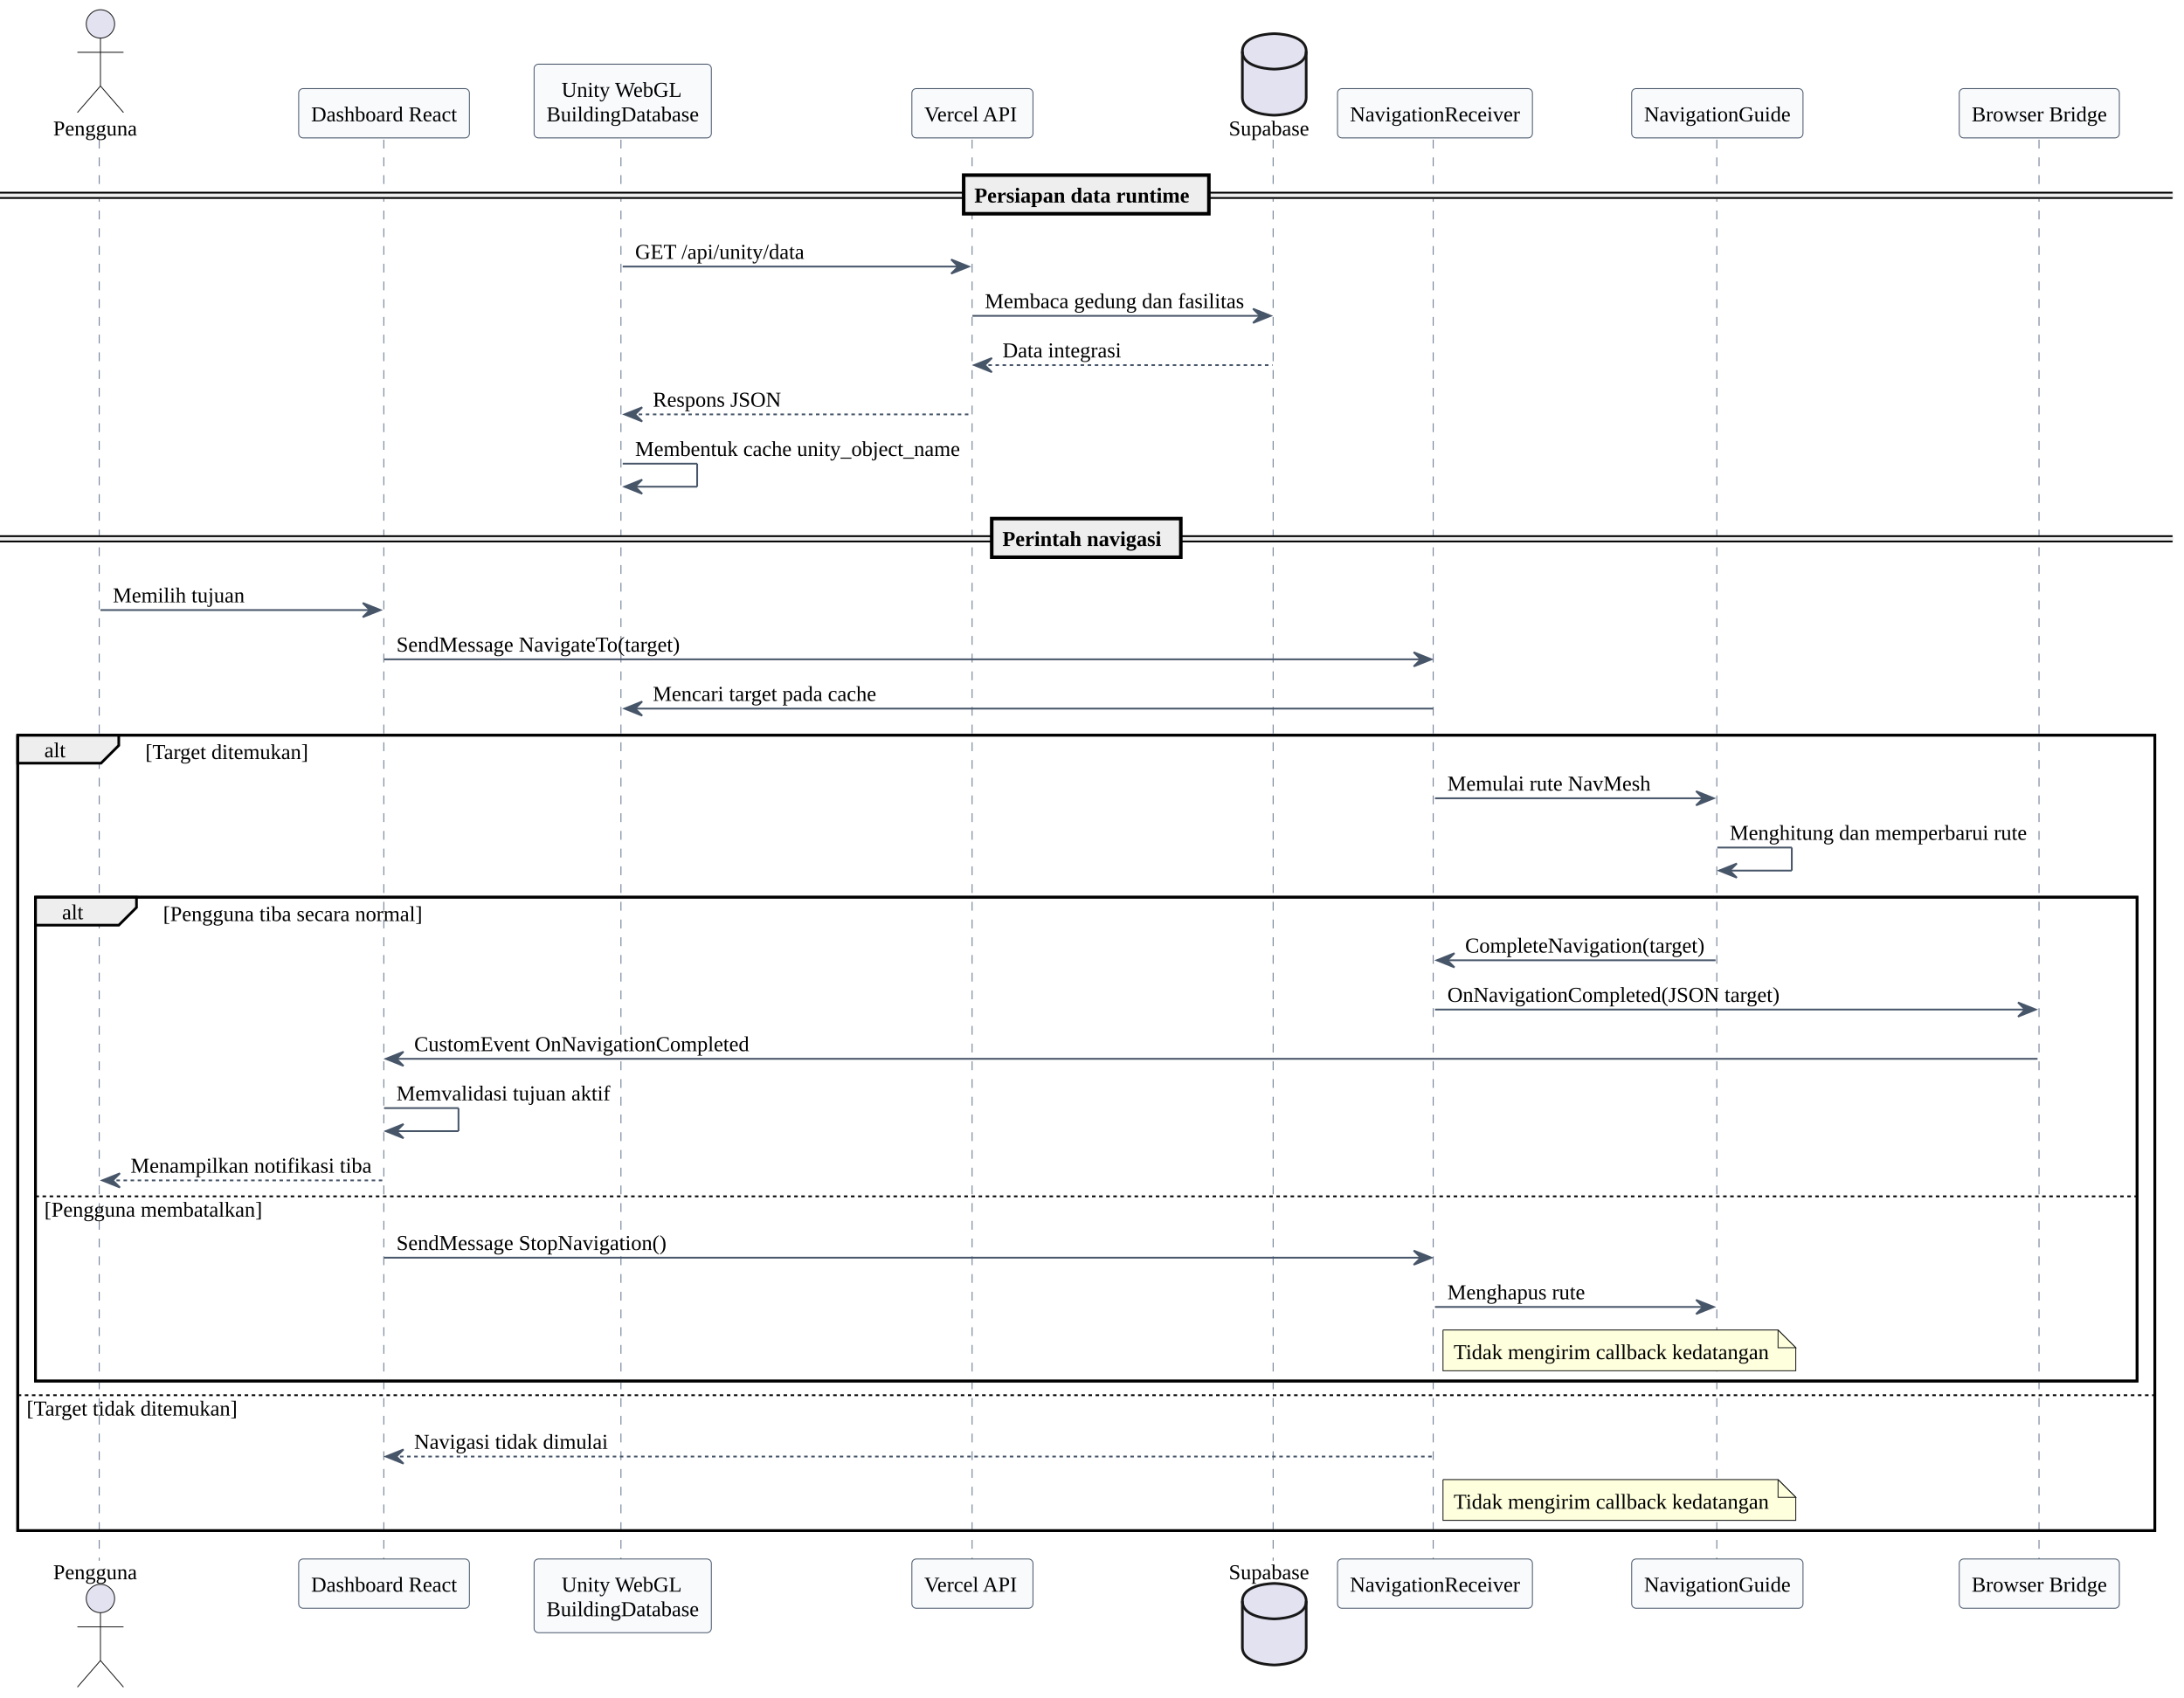
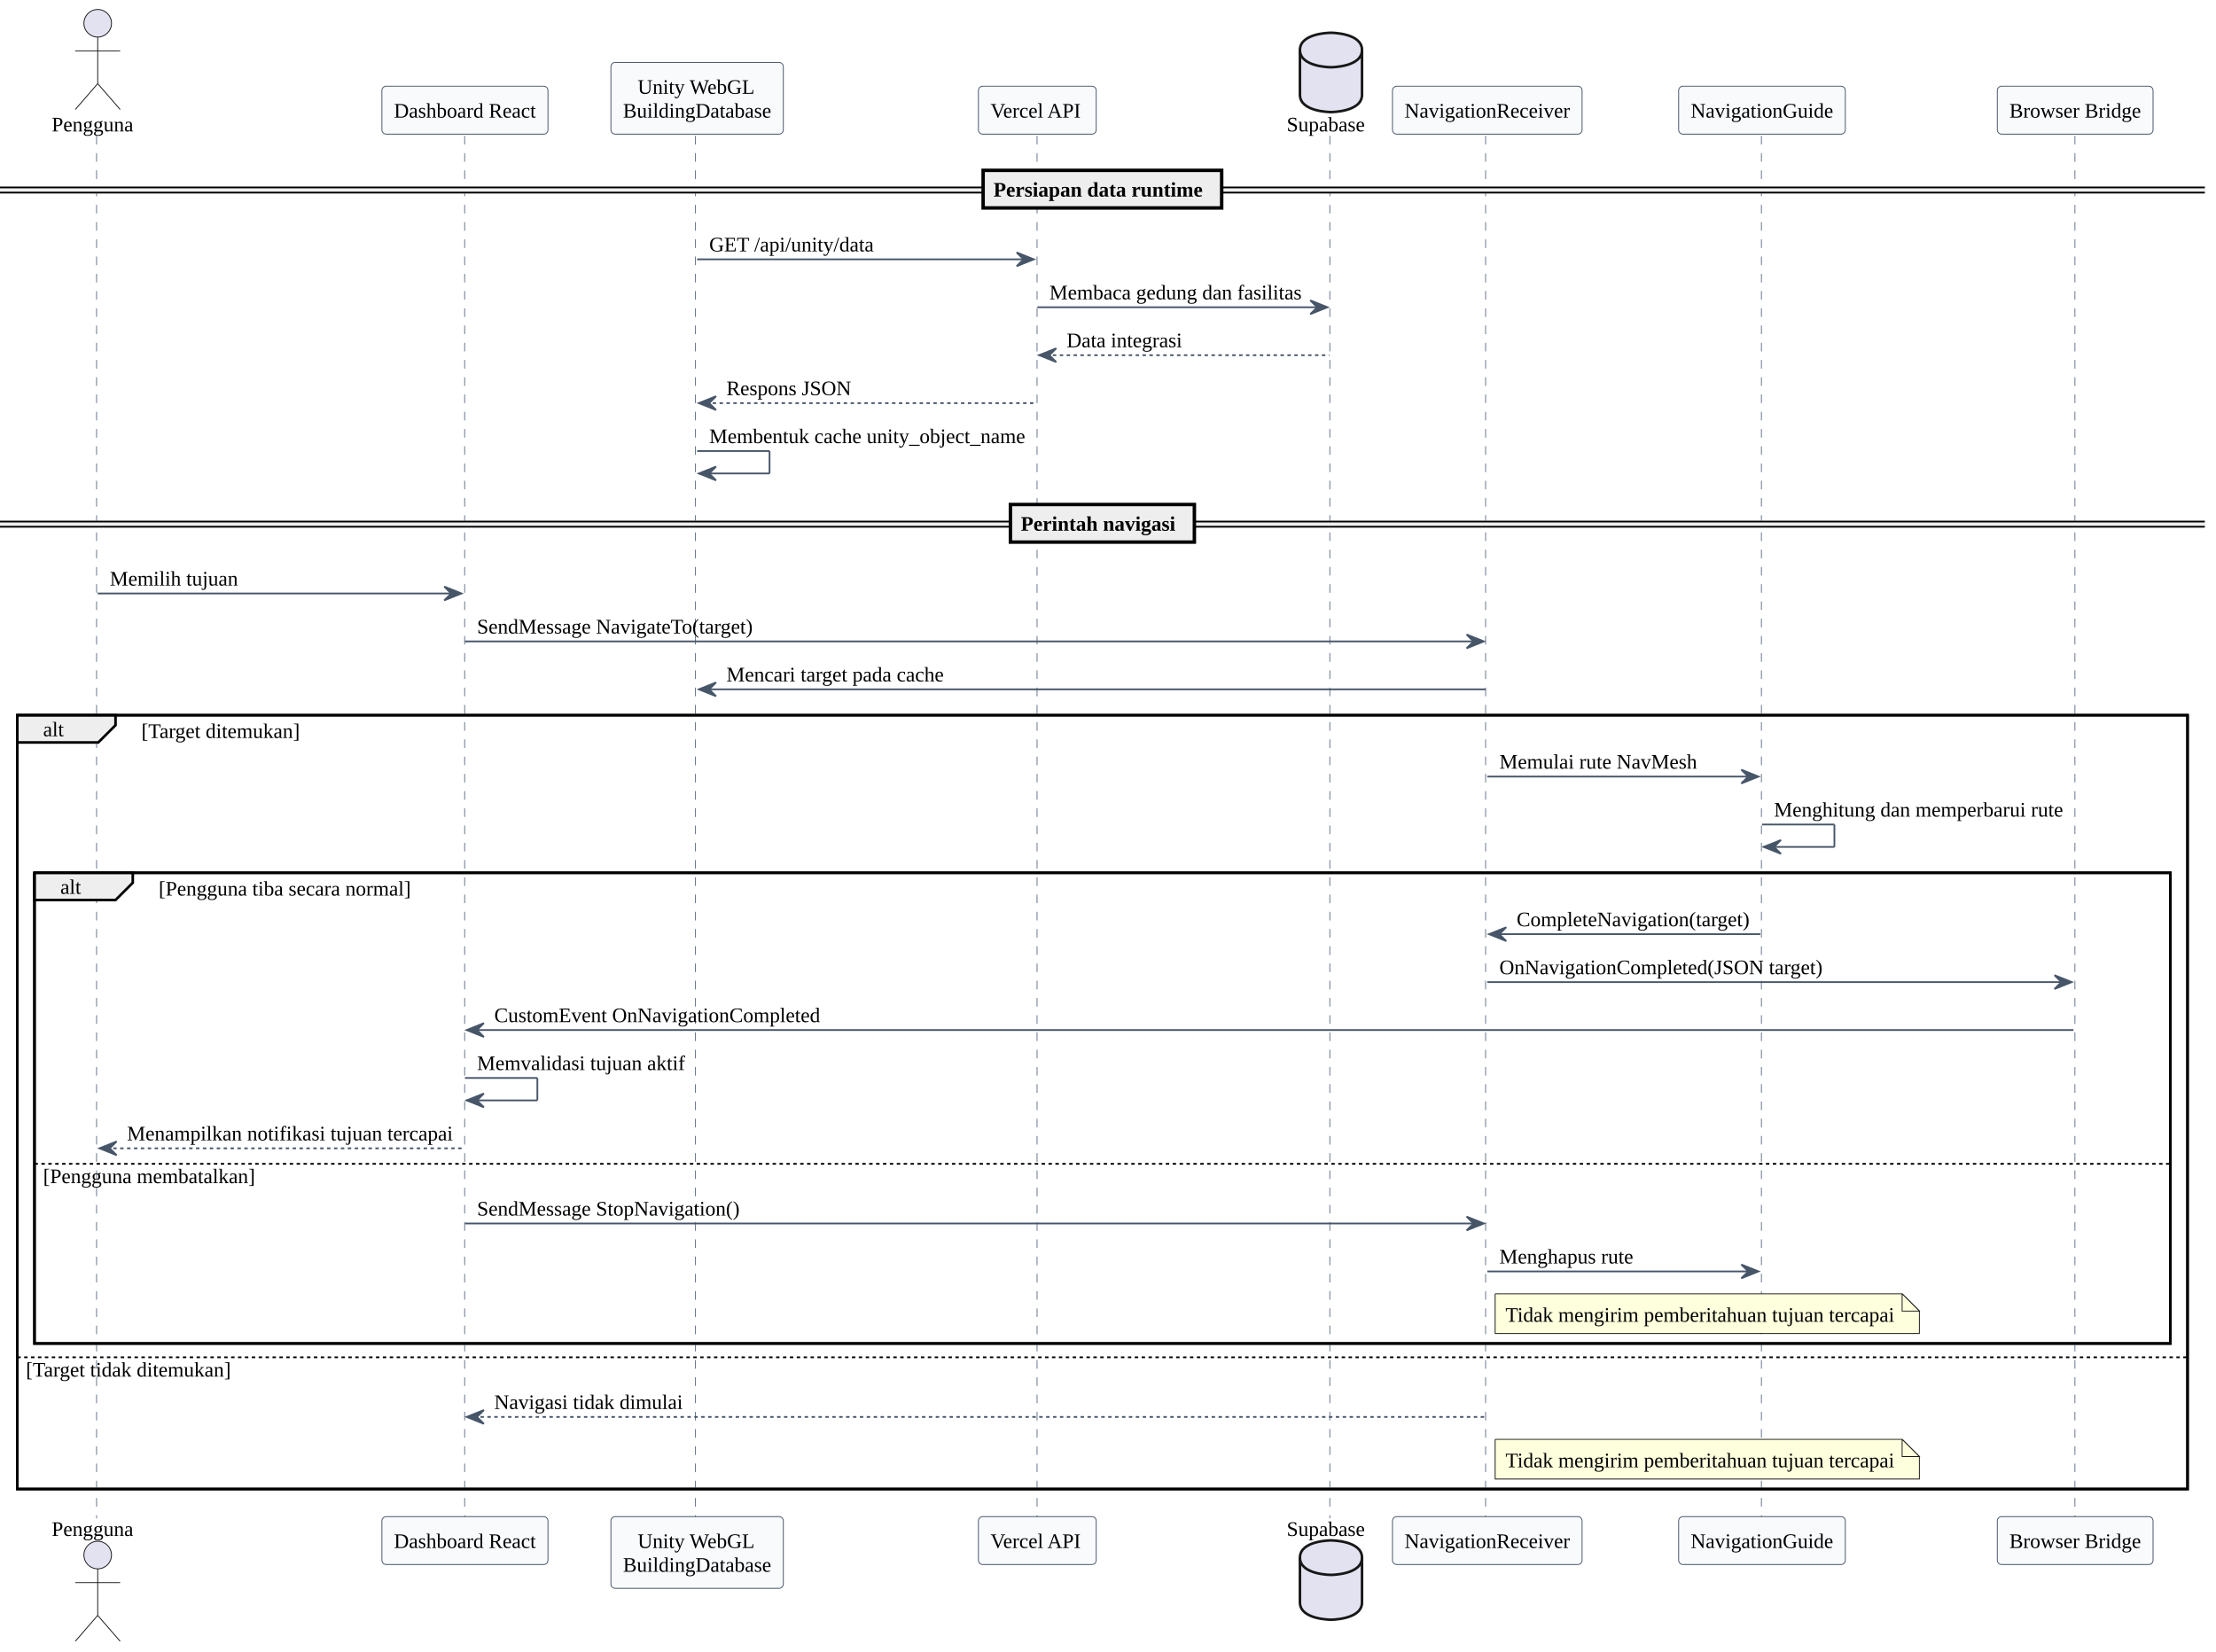
- <svg xmlns="http://www.w3.org/2000/svg" contentStyleType="text/css" height="958px" preserveAspectRatio="none" style="width:1232px;height:958px;background:#FFFFFF;" version="1.1" viewBox="0 0 1232 958" width="1232px" zoomAndPan="magnify">
+ <svg xmlns="http://www.w3.org/2000/svg" contentStyleType="text/css" height="958px" preserveAspectRatio="none" style="width:1285px;height:958px;background:#FFFFFF;" version="1.1" viewBox="0 0 1285 958" width="1285px" zoomAndPan="magnify">
  <defs />
  <g>
-     <rect fill="none" height="448.781" style="stroke:#000000;stroke-width:1.5;" width="1205.535" x="10" y="414.787" />
-     <rect fill="none" height="272.988" style="stroke:#000000;stroke-width:1.5;" width="1185.535" x="20" y="506.184" />
+     <rect fill="none" height="448.781" style="stroke:#000000;stroke-width:1.5;" width="1258.504" x="10" y="414.787" />
+     <rect fill="none" height="272.988" style="stroke:#000000;stroke-width:1.5;" width="1238.504" x="20" y="506.184" />
    <line style="stroke:#64748B;stroke-width:0.5;stroke-dasharray:5.0,5.0;" x1="56" x2="56" y1="78.799" y2="880.568" />
-     <line style="stroke:#64748B;stroke-width:0.5;stroke-dasharray:5.0,5.0;" x1="216.485" x2="216.485" y1="78.799" y2="880.568" />
-     <line style="stroke:#64748B;stroke-width:0.5;stroke-dasharray:5.0,5.0;" x1="350.284" x2="350.284" y1="78.799" y2="880.568" />
-     <line style="stroke:#64748B;stroke-width:0.5;stroke-dasharray:5.0,5.0;" x1="548.389" x2="548.389" y1="78.799" y2="880.568" />
-     <line style="stroke:#64748B;stroke-width:0.5;stroke-dasharray:5.0,5.0;" x1="718.168" x2="718.168" y1="78.799" y2="880.568" />
-     <line style="stroke:#64748B;stroke-width:0.5;stroke-dasharray:5.0,5.0;" x1="808.49" x2="808.49" y1="78.799" y2="880.568" />
-     <line style="stroke:#64748B;stroke-width:0.5;stroke-dasharray:5.0,5.0;" x1="968.434" x2="968.434" y1="78.799" y2="880.568" />
-     <line style="stroke:#64748B;stroke-width:0.5;stroke-dasharray:5.0,5.0;" x1="1150.217" x2="1150.217" y1="78.799" y2="880.568" />
-     <text fill="#000000" font-family="Times New Roman" font-size="12" lengthAdjust="spacing" textLength="47.326" x="30" y="76.458">Pengguna</text>
+     <line style="stroke:#64748B;stroke-width:0.5;stroke-dasharray:5.0,5.0;" x1="269.454" x2="269.454" y1="78.799" y2="880.568" />
+     <line style="stroke:#64748B;stroke-width:0.5;stroke-dasharray:5.0,5.0;" x1="403.253" x2="403.253" y1="78.799" y2="880.568" />
+     <line style="stroke:#64748B;stroke-width:0.5;stroke-dasharray:5.0,5.0;" x1="601.357" x2="601.357" y1="78.799" y2="880.568" />
+     <line style="stroke:#64748B;stroke-width:0.5;stroke-dasharray:5.0,5.0;" x1="771.137" x2="771.137" y1="78.799" y2="880.568" />
+     <line style="stroke:#64748B;stroke-width:0.5;stroke-dasharray:5.0,5.0;" x1="861.459" x2="861.459" y1="78.799" y2="880.568" />
+     <line style="stroke:#64748B;stroke-width:0.5;stroke-dasharray:5.0,5.0;" x1="1021.402" x2="1021.402" y1="78.799" y2="880.568" />
+     <line style="stroke:#64748B;stroke-width:0.5;stroke-dasharray:5.0,5.0;" x1="1203.186" x2="1203.186" y1="78.799" y2="880.568" />
+     <text fill="#000000" font-family="Times New Roman" font-size="12" lengthAdjust="spacing" textLength="47.326" x="30" y="76.203">Pengguna</text>
    <ellipse cx="56.663" cy="13.5" fill="#E2E2F0" rx="8" ry="8" style="stroke:#181818;stroke-width:0.5;" />
    <path d="M56.663,21.5 L56.663,48.5 M43.663,29.5 L69.663,29.5 M56.663,48.5 L43.663,63.5 M56.663,48.5 L69.663,63.5 " fill="none" style="stroke:#181818;stroke-width:0.5;" />
-     <text fill="#000000" font-family="Times New Roman" font-size="12" lengthAdjust="spacing" textLength="47.326" x="30" y="891.026">Pengguna</text>
+     <text fill="#000000" font-family="Times New Roman" font-size="12" lengthAdjust="spacing" textLength="47.326" x="30" y="890.771">Pengguna</text>
    <ellipse cx="56.663" cy="901.867" fill="#E2E2F0" rx="8" ry="8" style="stroke:#181818;stroke-width:0.5;" />
    <path d="M56.663,909.867 L56.663,936.867 M43.663,917.867 L69.663,917.867 M56.663,936.867 L43.663,951.867 M56.663,936.867 L69.663,951.867 " fill="none" style="stroke:#181818;stroke-width:0.5;" />
-     <rect fill="#F8FAFC" height="27.799" rx="2.5" ry="2.5" style="stroke:#475569;stroke-width:0.5;" width="96.301" x="168.485" y="50" />
-     <text fill="#000000" font-family="Times New Roman" font-size="12" lengthAdjust="spacing" textLength="82.301" x="175.485" y="68.458">Dashboard React</text>
-     <rect fill="#F8FAFC" height="27.799" rx="2.5" ry="2.5" style="stroke:#475569;stroke-width:0.5;" width="96.301" x="168.485" y="879.568" />
-     <text fill="#000000" font-family="Times New Roman" font-size="12" lengthAdjust="spacing" textLength="82.301" x="175.485" y="898.026">Dashboard React</text>
-     <rect fill="#F8FAFC" height="41.598" rx="2.5" ry="2.5" style="stroke:#475569;stroke-width:0.5;" width="99.981" x="301.284" y="36.201" />
-     <text fill="#000000" font-family="Times New Roman" font-size="12" lengthAdjust="spacing" textLength="68.982" x="316.783" y="54.659">Unity WebGL</text>
-     <text fill="#000000" font-family="Times New Roman" font-size="12" lengthAdjust="spacing" textLength="85.981" x="308.284" y="68.458">BuildingDatabase</text>
-     <rect fill="#F8FAFC" height="41.598" rx="2.5" ry="2.5" style="stroke:#475569;stroke-width:0.5;" width="99.981" x="301.284" y="879.568" />
-     <text fill="#000000" font-family="Times New Roman" font-size="12" lengthAdjust="spacing" textLength="68.982" x="316.783" y="898.026">Unity WebGL</text>
-     <text fill="#000000" font-family="Times New Roman" font-size="12" lengthAdjust="spacing" textLength="85.981" x="308.284" y="911.825">BuildingDatabase</text>
-     <rect fill="#F8FAFC" height="27.799" rx="2.5" ry="2.5" style="stroke:#475569;stroke-width:0.5;" width="68.311" x="514.389" y="50" />
-     <text fill="#000000" font-family="Times New Roman" font-size="12" lengthAdjust="spacing" textLength="54.31" x="521.389" y="68.458">Vercel API</text>
-     <rect fill="#F8FAFC" height="27.799" rx="2.5" ry="2.5" style="stroke:#475569;stroke-width:0.5;" width="68.311" x="514.389" y="879.568" />
-     <text fill="#000000" font-family="Times New Roman" font-size="12" lengthAdjust="spacing" textLength="54.31" x="521.389" y="898.026">Vercel API</text>
-     <text fill="#000000" font-family="Times New Roman" font-size="12" lengthAdjust="spacing" textLength="45.322" x="693.168" y="76.458">Supabase</text>
-     <path d="M700.829,29 C700.829,19 718.829,19 718.829,19 C718.829,19 736.829,19 736.829,29 L736.829,55 C736.829,65 718.829,65 718.829,65 C718.829,65 700.829,65 700.829,55 L700.829,29 " fill="#E2E2F0" style="stroke:#181818;stroke-width:1.5;" />
-     <path d="M700.829,29 C700.829,39 718.829,39 718.829,39 C718.829,39 736.829,39 736.829,29 " fill="none" style="stroke:#181818;stroke-width:1.5;" />
-     <text fill="#000000" font-family="Times New Roman" font-size="12" lengthAdjust="spacing" textLength="45.322" x="693.168" y="891.026">Supabase</text>
-     <path d="M700.829,903.367 C700.829,893.367 718.829,893.367 718.829,893.367 C718.829,893.367 736.829,893.367 736.829,903.367 L736.829,929.367 C736.829,939.367 718.829,939.367 718.829,939.367 C718.829,939.367 700.829,939.367 700.829,929.367 L700.829,903.367 " fill="#E2E2F0" style="stroke:#181818;stroke-width:1.5;" />
-     <path d="M700.829,903.367 C700.829,913.367 718.829,913.367 718.829,913.367 C718.829,913.367 736.829,913.367 736.829,903.367 " fill="none" style="stroke:#181818;stroke-width:1.5;" />
-     <rect fill="#F8FAFC" height="27.799" rx="2.5" ry="2.5" style="stroke:#475569;stroke-width:0.5;" width="109.959" x="754.49" y="50" />
-     <text fill="#000000" font-family="Times New Roman" font-size="12" lengthAdjust="spacing" textLength="95.959" x="761.49" y="68.458">NavigationReceiver</text>
-     <rect fill="#F8FAFC" height="27.799" rx="2.5" ry="2.5" style="stroke:#475569;stroke-width:0.5;" width="109.959" x="754.49" y="879.568" />
-     <text fill="#000000" font-family="Times New Roman" font-size="12" lengthAdjust="spacing" textLength="95.959" x="761.49" y="898.026">NavigationReceiver</text>
-     <rect fill="#F8FAFC" height="27.799" rx="2.5" ry="2.5" style="stroke:#475569;stroke-width:0.5;" width="96.647" x="920.434" y="50" />
-     <text fill="#000000" font-family="Times New Roman" font-size="12" lengthAdjust="spacing" textLength="82.647" x="927.434" y="68.458">NavigationGuide</text>
-     <rect fill="#F8FAFC" height="27.799" rx="2.5" ry="2.5" style="stroke:#475569;stroke-width:0.5;" width="96.647" x="920.434" y="879.568" />
-     <text fill="#000000" font-family="Times New Roman" font-size="12" lengthAdjust="spacing" textLength="82.647" x="927.434" y="898.026">NavigationGuide</text>
-     <rect fill="#F8FAFC" height="27.799" rx="2.5" ry="2.5" style="stroke:#475569;stroke-width:0.5;" width="90.318" x="1105.217" y="50" />
-     <text fill="#000000" font-family="Times New Roman" font-size="12" lengthAdjust="spacing" textLength="76.318" x="1112.217" y="68.458">Browser Bridge</text>
-     <rect fill="#F8FAFC" height="27.799" rx="2.5" ry="2.5" style="stroke:#475569;stroke-width:0.5;" width="90.318" x="1105.217" y="879.568" />
-     <text fill="#000000" font-family="Times New Roman" font-size="12" lengthAdjust="spacing" textLength="76.318" x="1112.217" y="898.026">Browser Bridge</text>
-     <rect fill="#EEEEEE" height="3" style="stroke:#EEEEEE;stroke-width:1.0;" width="1225.535" x="0" y="108.698" />
-     <line style="stroke:#000000;stroke-width:1.0;" x1="0" x2="1225.535" y1="108.698" y2="108.698" />
-     <line style="stroke:#000000;stroke-width:1.0;" x1="0" x2="1225.535" y1="111.698" y2="111.698" />
-     <rect fill="#EEEEEE" height="21.799" style="stroke:#000000;stroke-width:2.0;" width="138.33" x="543.602" y="98.799" />
-     <text fill="#000000" font-family="Times New Roman" font-size="12" font-weight="bold" lengthAdjust="spacing" textLength="121.33" x="549.602" y="114.257">Persiapan data runtime</text>
-     <polygon fill="#475569" points="536.544,146.397,546.544,150.397,536.544,154.397,540.544,150.397" style="stroke:#475569;stroke-width:1.0;" />
-     <line style="stroke:#475569;stroke-width:1.0;" x1="351.274" x2="542.544" y1="150.397" y2="150.397" />
-     <text fill="#000000" font-family="Times New Roman" font-size="12" lengthAdjust="spacing" textLength="95.643" x="358.274" y="146.056">GET /api/unity/data</text>
-     <polygon fill="#475569" points="706.829,174.195,716.829,178.195,706.829,182.195,710.829,178.195" style="stroke:#475569;stroke-width:1.0;" />
-     <line style="stroke:#475569;stroke-width:1.0;" x1="548.544" x2="712.829" y1="178.195" y2="178.195" />
-     <text fill="#000000" font-family="Times New Roman" font-size="12" lengthAdjust="spacing" textLength="146.285" x="555.544" y="173.855">Membaca gedung dan fasilitas</text>
-     <polygon fill="#475569" points="559.544,201.994,549.544,205.994,559.544,209.994,555.544,205.994" style="stroke:#475569;stroke-width:1.0;" />
-     <line style="stroke:#475569;stroke-width:1.0;stroke-dasharray:2.0,2.0;" x1="553.544" x2="717.829" y1="205.994" y2="205.994" />
-     <text fill="#000000" font-family="Times New Roman" font-size="12" lengthAdjust="spacing" textLength="66.973" x="565.544" y="201.653">Data integrasi</text>
-     <polygon fill="#475569" points="362.274,229.793,352.274,233.793,362.274,237.793,358.274,233.793" style="stroke:#475569;stroke-width:1.0;" />
-     <line style="stroke:#475569;stroke-width:1.0;stroke-dasharray:2.0,2.0;" x1="356.274" x2="547.544" y1="233.793" y2="233.793" />
-     <text fill="#000000" font-family="Times New Roman" font-size="12" lengthAdjust="spacing" textLength="72.346" x="368.274" y="229.452">Respons JSON</text>
-     <line style="stroke:#475569;stroke-width:1.0;" x1="351.274" x2="393.274" y1="261.592" y2="261.592" />
-     <line style="stroke:#475569;stroke-width:1.0;" x1="393.274" x2="393.274" y1="261.592" y2="274.592" />
-     <line style="stroke:#475569;stroke-width:1.0;" x1="352.274" x2="393.274" y1="274.592" y2="274.592" />
-     <polygon fill="#475569" points="362.274,270.592,352.274,274.592,362.274,278.592,358.274,274.592" style="stroke:#475569;stroke-width:1.0;" />
-     <text fill="#000000" font-family="Times New Roman" font-size="12" lengthAdjust="spacing" textLength="183.269" x="358.274" y="257.251">Membentuk cache unity_object_name</text>
-     <rect fill="#EEEEEE" height="3" style="stroke:#EEEEEE;stroke-width:1.0;" width="1225.535" x="0" y="302.491" />
-     <line style="stroke:#000000;stroke-width:1.0;" x1="0" x2="1225.535" y1="302.491" y2="302.491" />
-     <line style="stroke:#000000;stroke-width:1.0;" x1="0" x2="1225.535" y1="305.491" y2="305.491" />
-     <rect fill="#EEEEEE" height="21.799" style="stroke:#000000;stroke-width:2.0;" width="106.672" x="559.432" y="292.592" />
-     <text fill="#000000" font-family="Times New Roman" font-size="12" font-weight="bold" lengthAdjust="spacing" textLength="89.672" x="565.432" y="308.05">Perintah navigasi</text>
-     <polygon fill="#475569" points="204.636,340.19,214.636,344.19,204.636,348.19,208.636,344.19" style="stroke:#475569;stroke-width:1.0;" />
-     <line style="stroke:#475569;stroke-width:1.0;" x1="56.663" x2="210.636" y1="344.19" y2="344.19" />
-     <text fill="#000000" font-family="Times New Roman" font-size="12" lengthAdjust="spacing" textLength="74.326" x="63.663" y="339.849">Memilih tujuan</text>
-     <polygon fill="#475569" points="797.47,367.988,807.47,371.988,797.47,375.988,801.47,371.988" style="stroke:#475569;stroke-width:1.0;" />
-     <line style="stroke:#475569;stroke-width:1.0;" x1="216.636" x2="803.47" y1="371.988" y2="371.988" />
-     <text fill="#000000" font-family="Times New Roman" font-size="12" lengthAdjust="spacing" textLength="160.94" x="223.636" y="367.647">SendMessage NavigateTo(target)</text>
-     <polygon fill="#475569" points="362.274,395.787,352.274,399.787,362.274,403.787,358.274,399.787" style="stroke:#475569;stroke-width:1.0;" />
-     <line style="stroke:#475569;stroke-width:1.0;" x1="356.274" x2="808.47" y1="399.787" y2="399.787" />
-     <text fill="#000000" font-family="Times New Roman" font-size="12" lengthAdjust="spacing" textLength="126.252" x="368.274" y="395.446">Mencari target pada cache</text>
+     <rect fill="#F8FAFC" height="27.799" rx="2.5" ry="2.5" style="stroke:#475569;stroke-width:0.5;" width="96.301" x="221.454" y="50" />
+     <text fill="#000000" font-family="Times New Roman" font-size="12" lengthAdjust="spacing" textLength="82.301" x="228.454" y="68.203">Dashboard React</text>
+     <rect fill="#F8FAFC" height="27.799" rx="2.5" ry="2.5" style="stroke:#475569;stroke-width:0.5;" width="96.301" x="221.454" y="879.568" />
+     <text fill="#000000" font-family="Times New Roman" font-size="12" lengthAdjust="spacing" textLength="82.301" x="228.454" y="897.771">Dashboard React</text>
+     <rect fill="#F8FAFC" height="41.598" rx="2.5" ry="2.5" style="stroke:#475569;stroke-width:0.5;" width="99.981" x="354.253" y="36.201" />
+     <text fill="#000000" font-family="Times New Roman" font-size="12" lengthAdjust="spacing" textLength="68.982" x="369.752" y="54.404">Unity WebGL</text>
+     <text fill="#000000" font-family="Times New Roman" font-size="12" lengthAdjust="spacing" textLength="85.981" x="361.253" y="68.203">BuildingDatabase</text>
+     <rect fill="#F8FAFC" height="41.598" rx="2.5" ry="2.5" style="stroke:#475569;stroke-width:0.5;" width="99.981" x="354.253" y="879.568" />
+     <text fill="#000000" font-family="Times New Roman" font-size="12" lengthAdjust="spacing" textLength="68.982" x="369.752" y="897.771">Unity WebGL</text>
+     <text fill="#000000" font-family="Times New Roman" font-size="12" lengthAdjust="spacing" textLength="85.981" x="361.253" y="911.57">BuildingDatabase</text>
+     <rect fill="#F8FAFC" height="27.799" rx="2.5" ry="2.5" style="stroke:#475569;stroke-width:0.5;" width="68.311" x="567.357" y="50" />
+     <text fill="#000000" font-family="Times New Roman" font-size="12" lengthAdjust="spacing" textLength="54.31" x="574.357" y="68.203">Vercel API</text>
+     <rect fill="#F8FAFC" height="27.799" rx="2.5" ry="2.5" style="stroke:#475569;stroke-width:0.5;" width="68.311" x="567.357" y="879.568" />
+     <text fill="#000000" font-family="Times New Roman" font-size="12" lengthAdjust="spacing" textLength="54.31" x="574.357" y="897.771">Vercel API</text>
+     <text fill="#000000" font-family="Times New Roman" font-size="12" lengthAdjust="spacing" textLength="45.322" x="746.137" y="76.203">Supabase</text>
+     <path d="M753.798,29 C753.798,19 771.798,19 771.798,19 C771.798,19 789.798,19 789.798,29 L789.798,55 C789.798,65 771.798,65 771.798,65 C771.798,65 753.798,65 753.798,55 L753.798,29 " fill="#E2E2F0" style="stroke:#181818;stroke-width:1.5;" />
+     <path d="M753.798,29 C753.798,39 771.798,39 771.798,39 C771.798,39 789.798,39 789.798,29 " fill="none" style="stroke:#181818;stroke-width:1.5;" />
+     <text fill="#000000" font-family="Times New Roman" font-size="12" lengthAdjust="spacing" textLength="45.322" x="746.137" y="890.771">Supabase</text>
+     <path d="M753.798,903.367 C753.798,893.367 771.798,893.367 771.798,893.367 C771.798,893.367 789.798,893.367 789.798,903.367 L789.798,929.367 C789.798,939.367 771.798,939.367 771.798,939.367 C771.798,939.367 753.798,939.367 753.798,929.367 L753.798,903.367 " fill="#E2E2F0" style="stroke:#181818;stroke-width:1.5;" />
+     <path d="M753.798,903.367 C753.798,913.367 771.798,913.367 771.798,913.367 C771.798,913.367 789.798,913.367 789.798,903.367 " fill="none" style="stroke:#181818;stroke-width:1.5;" />
+     <rect fill="#F8FAFC" height="27.799" rx="2.5" ry="2.5" style="stroke:#475569;stroke-width:0.5;" width="109.959" x="807.459" y="50" />
+     <text fill="#000000" font-family="Times New Roman" font-size="12" lengthAdjust="spacing" textLength="95.959" x="814.459" y="68.203">NavigationReceiver</text>
+     <rect fill="#F8FAFC" height="27.799" rx="2.5" ry="2.5" style="stroke:#475569;stroke-width:0.5;" width="109.959" x="807.459" y="879.568" />
+     <text fill="#000000" font-family="Times New Roman" font-size="12" lengthAdjust="spacing" textLength="95.959" x="814.459" y="897.771">NavigationReceiver</text>
+     <rect fill="#F8FAFC" height="27.799" rx="2.5" ry="2.5" style="stroke:#475569;stroke-width:0.5;" width="96.647" x="973.402" y="50" />
+     <text fill="#000000" font-family="Times New Roman" font-size="12" lengthAdjust="spacing" textLength="82.647" x="980.402" y="68.203">NavigationGuide</text>
+     <rect fill="#F8FAFC" height="27.799" rx="2.5" ry="2.5" style="stroke:#475569;stroke-width:0.5;" width="96.647" x="973.402" y="879.568" />
+     <text fill="#000000" font-family="Times New Roman" font-size="12" lengthAdjust="spacing" textLength="82.647" x="980.402" y="897.771">NavigationGuide</text>
+     <rect fill="#F8FAFC" height="27.799" rx="2.5" ry="2.5" style="stroke:#475569;stroke-width:0.5;" width="90.318" x="1158.186" y="50" />
+     <text fill="#000000" font-family="Times New Roman" font-size="12" lengthAdjust="spacing" textLength="76.318" x="1165.186" y="68.203">Browser Bridge</text>
+     <rect fill="#F8FAFC" height="27.799" rx="2.5" ry="2.5" style="stroke:#475569;stroke-width:0.5;" width="90.318" x="1158.186" y="879.568" />
+     <text fill="#000000" font-family="Times New Roman" font-size="12" lengthAdjust="spacing" textLength="76.318" x="1165.186" y="897.771">Browser Bridge</text>
+     <rect fill="#EEEEEE" height="3" style="stroke:#EEEEEE;stroke-width:1.0;" width="1278.504" x="0" y="108.698" />
+     <line style="stroke:#000000;stroke-width:1.0;" x1="0" x2="1278.504" y1="108.698" y2="108.698" />
+     <line style="stroke:#000000;stroke-width:1.0;" x1="0" x2="1278.504" y1="111.698" y2="111.698" />
+     <rect fill="#EEEEEE" height="21.799" style="stroke:#000000;stroke-width:2.0;" width="138.33" x="570.087" y="98.799" />
+     <text fill="#000000" font-family="Times New Roman" font-size="12" font-weight="bold" lengthAdjust="spacing" textLength="121.33" x="576.087" y="114.002">Persiapan data runtime</text>
+     <polygon fill="#475569" points="589.513,146.397,599.513,150.397,589.513,154.397,593.513,150.397" style="stroke:#475569;stroke-width:1.0;" />
+     <line style="stroke:#475569;stroke-width:1.0;" x1="404.243" x2="595.513" y1="150.397" y2="150.397" />
+     <text fill="#000000" font-family="Times New Roman" font-size="12" lengthAdjust="spacing" textLength="95.643" x="411.243" y="145.801">GET /api/unity/data</text>
+     <polygon fill="#475569" points="759.798,174.195,769.798,178.195,759.798,182.195,763.798,178.195" style="stroke:#475569;stroke-width:1.0;" />
+     <line style="stroke:#475569;stroke-width:1.0;" x1="601.513" x2="765.798" y1="178.195" y2="178.195" />
+     <text fill="#000000" font-family="Times New Roman" font-size="12" lengthAdjust="spacing" textLength="146.285" x="608.513" y="173.6">Membaca gedung dan fasilitas</text>
+     <polygon fill="#475569" points="612.513,201.994,602.513,205.994,612.513,209.994,608.513,205.994" style="stroke:#475569;stroke-width:1.0;" />
+     <line style="stroke:#475569;stroke-width:1.0;stroke-dasharray:2.0,2.0;" x1="606.513" x2="770.798" y1="205.994" y2="205.994" />
+     <text fill="#000000" font-family="Times New Roman" font-size="12" lengthAdjust="spacing" textLength="66.973" x="618.513" y="201.398">Data integrasi</text>
+     <polygon fill="#475569" points="415.243,229.793,405.243,233.793,415.243,237.793,411.243,233.793" style="stroke:#475569;stroke-width:1.0;" />
+     <line style="stroke:#475569;stroke-width:1.0;stroke-dasharray:2.0,2.0;" x1="409.243" x2="600.513" y1="233.793" y2="233.793" />
+     <text fill="#000000" font-family="Times New Roman" font-size="12" lengthAdjust="spacing" textLength="72.346" x="421.243" y="229.197">Respons JSON</text>
+     <line style="stroke:#475569;stroke-width:1.0;" x1="404.243" x2="446.243" y1="261.592" y2="261.592" />
+     <line style="stroke:#475569;stroke-width:1.0;" x1="446.243" x2="446.243" y1="261.592" y2="274.592" />
+     <line style="stroke:#475569;stroke-width:1.0;" x1="405.243" x2="446.243" y1="274.592" y2="274.592" />
+     <polygon fill="#475569" points="415.243,270.592,405.243,274.592,415.243,278.592,411.243,274.592" style="stroke:#475569;stroke-width:1.0;" />
+     <text fill="#000000" font-family="Times New Roman" font-size="12" lengthAdjust="spacing" textLength="183.269" x="411.243" y="256.996">Membentuk cache unity_object_name</text>
+     <rect fill="#EEEEEE" height="3" style="stroke:#EEEEEE;stroke-width:1.0;" width="1278.504" x="0" y="302.491" />
+     <line style="stroke:#000000;stroke-width:1.0;" x1="0" x2="1278.504" y1="302.491" y2="302.491" />
+     <line style="stroke:#000000;stroke-width:1.0;" x1="0" x2="1278.504" y1="305.491" y2="305.491" />
+     <rect fill="#EEEEEE" height="21.799" style="stroke:#000000;stroke-width:2.0;" width="106.672" x="585.916" y="292.592" />
+     <text fill="#000000" font-family="Times New Roman" font-size="12" font-weight="bold" lengthAdjust="spacing" textLength="89.672" x="591.916" y="307.795">Perintah navigasi</text>
+     <polygon fill="#475569" points="257.604,340.19,267.604,344.19,257.604,348.19,261.604,344.19" style="stroke:#475569;stroke-width:1.0;" />
+     <line style="stroke:#475569;stroke-width:1.0;" x1="56.663" x2="263.604" y1="344.19" y2="344.19" />
+     <text fill="#000000" font-family="Times New Roman" font-size="12" lengthAdjust="spacing" textLength="74.326" x="63.663" y="339.594">Memilih tujuan</text>
+     <polygon fill="#475569" points="850.438,367.988,860.438,371.988,850.438,375.988,854.438,371.988" style="stroke:#475569;stroke-width:1.0;" />
+     <line style="stroke:#475569;stroke-width:1.0;" x1="269.604" x2="856.438" y1="371.988" y2="371.988" />
+     <text fill="#000000" font-family="Times New Roman" font-size="12" lengthAdjust="spacing" textLength="160.94" x="276.604" y="367.393">SendMessage NavigateTo(target)</text>
+     <polygon fill="#475569" points="415.243,395.787,405.243,399.787,415.243,403.787,411.243,399.787" style="stroke:#475569;stroke-width:1.0;" />
+     <line style="stroke:#475569;stroke-width:1.0;" x1="409.243" x2="861.438" y1="399.787" y2="399.787" />
+     <text fill="#000000" font-family="Times New Roman" font-size="12" lengthAdjust="spacing" textLength="126.252" x="421.243" y="395.191">Mencari target pada cache</text>
    <path d="M10,414.787 L66.994,414.787 L66.994,420.586 L56.994,430.586 L10,430.586 L10,414.787 " fill="#EEEEEE" style="stroke:#000000;stroke-width:1.5;" />
-     <rect fill="none" height="448.781" style="stroke:#000000;stroke-width:1.5;" width="1205.535" x="10" y="414.787" />
-     <text fill="#000000" font-family="Times New Roman" font-size="12" lengthAdjust="spacing" textLength="11.994" x="25" y="427.245">alt</text>
-     <text fill="#000000" font-family="Times New Roman" font-size="12" lengthAdjust="spacing" textLength="92.959" x="81.994" y="428.245">[Target ditemukan]</text>
-     <polygon fill="#475569" points="956.757,446.385,966.757,450.385,956.757,454.385,960.757,450.385" style="stroke:#475569;stroke-width:1.0;" />
-     <line style="stroke:#475569;stroke-width:1.0;" x1="809.47" x2="962.757" y1="450.385" y2="450.385" />
-     <text fill="#000000" font-family="Times New Roman" font-size="12" lengthAdjust="spacing" textLength="114.639" x="816.47" y="446.044">Memulai rute NavMesh</text>
-     <line style="stroke:#475569;stroke-width:1.0;" x1="968.757" x2="1010.757" y1="478.184" y2="478.184" />
-     <line style="stroke:#475569;stroke-width:1.0;" x1="1010.757" x2="1010.757" y1="478.184" y2="491.184" />
-     <line style="stroke:#475569;stroke-width:1.0;" x1="969.757" x2="1010.757" y1="491.184" y2="491.184" />
-     <polygon fill="#475569" points="979.757,487.184,969.757,491.184,979.757,495.184,975.757,491.184" style="stroke:#475569;stroke-width:1.0;" />
-     <text fill="#000000" font-family="Times New Roman" font-size="12" lengthAdjust="spacing" textLength="167.619" x="975.757" y="473.843">Menghitung dan memperbarui rute</text>
+     <rect fill="none" height="448.781" style="stroke:#000000;stroke-width:1.5;" width="1258.504" x="10" y="414.787" />
+     <text fill="#000000" font-family="Times New Roman" font-size="12" lengthAdjust="spacing" textLength="11.994" x="25" y="426.99">alt</text>
+     <text fill="#000000" font-family="Times New Roman" font-size="12" lengthAdjust="spacing" textLength="92.959" x="81.994" y="427.99">[Target ditemukan]</text>
+     <polygon fill="#475569" points="1009.726,446.385,1019.726,450.385,1009.726,454.385,1013.726,450.385" style="stroke:#475569;stroke-width:1.0;" />
+     <line style="stroke:#475569;stroke-width:1.0;" x1="862.438" x2="1015.726" y1="450.385" y2="450.385" />
+     <text fill="#000000" font-family="Times New Roman" font-size="12" lengthAdjust="spacing" textLength="114.639" x="869.438" y="445.789">Memulai rute NavMesh</text>
+     <line style="stroke:#475569;stroke-width:1.0;" x1="1021.726" x2="1063.726" y1="478.184" y2="478.184" />
+     <line style="stroke:#475569;stroke-width:1.0;" x1="1063.726" x2="1063.726" y1="478.184" y2="491.184" />
+     <line style="stroke:#475569;stroke-width:1.0;" x1="1022.726" x2="1063.726" y1="491.184" y2="491.184" />
+     <polygon fill="#475569" points="1032.726,487.184,1022.726,491.184,1032.726,495.184,1028.726,491.184" style="stroke:#475569;stroke-width:1.0;" />
+     <text fill="#000000" font-family="Times New Roman" font-size="12" lengthAdjust="spacing" textLength="167.619" x="1028.726" y="473.588">Menghitung dan memperbarui rute</text>
    <path d="M20,506.184 L76.994,506.184 L76.994,511.982 L66.994,521.982 L20,521.982 L20,506.184 " fill="#EEEEEE" style="stroke:#000000;stroke-width:1.5;" />
-     <rect fill="none" height="272.988" style="stroke:#000000;stroke-width:1.5;" width="1185.535" x="20" y="506.184" />
-     <text fill="#000000" font-family="Times New Roman" font-size="12" lengthAdjust="spacing" textLength="11.994" x="35" y="518.642">alt</text>
-     <text fill="#000000" font-family="Times New Roman" font-size="12" lengthAdjust="spacing" textLength="146.273" x="91.994" y="519.642">[Pengguna tiba secara normal]</text>
-     <polygon fill="#475569" points="820.47,537.781,810.47,541.781,820.47,545.781,816.47,541.781" style="stroke:#475569;stroke-width:1.0;" />
-     <line style="stroke:#475569;stroke-width:1.0;" x1="814.47" x2="967.757" y1="541.781" y2="541.781" />
-     <text fill="#000000" font-family="Times New Roman" font-size="12" lengthAdjust="spacing" textLength="135.287" x="826.47" y="537.44">CompleteNavigation(target)</text>
-     <polygon fill="#475569" points="1138.376,565.58,1148.376,569.58,1138.376,573.58,1142.376,569.58" style="stroke:#475569;stroke-width:1.0;" />
-     <line style="stroke:#475569;stroke-width:1.0;" x1="809.47" x2="1144.376" y1="569.58" y2="569.58" />
-     <text fill="#000000" font-family="Times New Roman" font-size="12" lengthAdjust="spacing" textLength="187.629" x="816.47" y="565.239">OnNavigationCompleted(JSON target)</text>
-     <polygon fill="#475569" points="227.636,593.379,217.636,597.379,227.636,601.379,223.636,597.379" style="stroke:#475569;stroke-width:1.0;" />
-     <line style="stroke:#475569;stroke-width:1.0;" x1="221.636" x2="1149.376" y1="597.379" y2="597.379" />
-     <text fill="#000000" font-family="Times New Roman" font-size="12" lengthAdjust="spacing" textLength="188.977" x="233.636" y="593.038">CustomEvent OnNavigationCompleted</text>
-     <line style="stroke:#475569;stroke-width:1.0;" x1="216.636" x2="258.636" y1="625.178" y2="625.178" />
-     <line style="stroke:#475569;stroke-width:1.0;" x1="258.636" x2="258.636" y1="625.178" y2="638.178" />
-     <line style="stroke:#475569;stroke-width:1.0;" x1="217.636" x2="258.636" y1="638.178" y2="638.178" />
-     <polygon fill="#475569" points="227.636,634.178,217.636,638.178,227.636,642.178,223.636,638.178" style="stroke:#475569;stroke-width:1.0;" />
-     <text fill="#000000" font-family="Times New Roman" font-size="12" lengthAdjust="spacing" textLength="120.639" x="223.636" y="620.837">Memvalidasi tujuan aktif</text>
+     <rect fill="none" height="272.988" style="stroke:#000000;stroke-width:1.5;" width="1238.504" x="20" y="506.184" />
+     <text fill="#000000" font-family="Times New Roman" font-size="12" lengthAdjust="spacing" textLength="11.994" x="35" y="518.387">alt</text>
+     <text fill="#000000" font-family="Times New Roman" font-size="12" lengthAdjust="spacing" textLength="146.273" x="91.994" y="519.387">[Pengguna tiba secara normal]</text>
+     <polygon fill="#475569" points="873.438,537.781,863.438,541.781,873.438,545.781,869.438,541.781" style="stroke:#475569;stroke-width:1.0;" />
+     <line style="stroke:#475569;stroke-width:1.0;" x1="867.438" x2="1020.726" y1="541.781" y2="541.781" />
+     <text fill="#000000" font-family="Times New Roman" font-size="12" lengthAdjust="spacing" textLength="135.287" x="879.438" y="537.186">CompleteNavigation(target)</text>
+     <polygon fill="#475569" points="1191.345,565.58,1201.345,569.58,1191.345,573.58,1195.345,569.58" style="stroke:#475569;stroke-width:1.0;" />
+     <line style="stroke:#475569;stroke-width:1.0;" x1="862.438" x2="1197.345" y1="569.58" y2="569.58" />
+     <text fill="#000000" font-family="Times New Roman" font-size="12" lengthAdjust="spacing" textLength="187.629" x="869.438" y="564.984">OnNavigationCompleted(JSON target)</text>
+     <polygon fill="#475569" points="280.604,593.379,270.604,597.379,280.604,601.379,276.604,597.379" style="stroke:#475569;stroke-width:1.0;" />
+     <line style="stroke:#475569;stroke-width:1.0;" x1="274.604" x2="1202.345" y1="597.379" y2="597.379" />
+     <text fill="#000000" font-family="Times New Roman" font-size="12" lengthAdjust="spacing" textLength="188.977" x="286.604" y="592.783">CustomEvent OnNavigationCompleted</text>
+     <line style="stroke:#475569;stroke-width:1.0;" x1="269.604" x2="311.604" y1="625.178" y2="625.178" />
+     <line style="stroke:#475569;stroke-width:1.0;" x1="311.604" x2="311.604" y1="625.178" y2="638.178" />
+     <line style="stroke:#475569;stroke-width:1.0;" x1="270.604" x2="311.604" y1="638.178" y2="638.178" />
+     <polygon fill="#475569" points="280.604,634.178,270.604,638.178,280.604,642.178,276.604,638.178" style="stroke:#475569;stroke-width:1.0;" />
+     <text fill="#000000" font-family="Times New Roman" font-size="12" lengthAdjust="spacing" textLength="120.639" x="276.604" y="620.582">Memvalidasi tujuan aktif</text>
    <polygon fill="#475569" points="67.663,661.977,57.663,665.977,67.663,669.977,63.663,665.977" style="stroke:#475569;stroke-width:1.0;" />
-     <line style="stroke:#475569;stroke-width:1.0;stroke-dasharray:2.0,2.0;" x1="61.663" x2="215.636" y1="665.977" y2="665.977" />
-     <text fill="#000000" font-family="Times New Roman" font-size="12" lengthAdjust="spacing" textLength="135.973" x="73.663" y="661.636">Menampilkan notifikasi tiba</text>
-     <line style="stroke:#000000;stroke-width:1.0;stroke-dasharray:2.0,2.0;" x1="20" x2="1205.535" y1="674.977" y2="674.977" />
-     <text fill="#000000" font-family="Times New Roman" font-size="12" lengthAdjust="spacing" textLength="122.959" x="25" y="686.435">[Pengguna membatalkan]</text>
-     <polygon fill="#475569" points="797.47,705.574,807.47,709.574,797.47,713.574,801.47,709.574" style="stroke:#475569;stroke-width:1.0;" />
-     <line style="stroke:#475569;stroke-width:1.0;" x1="216.636" x2="803.47" y1="709.574" y2="709.574" />
-     <text fill="#000000" font-family="Times New Roman" font-size="12" lengthAdjust="spacing" textLength="152.309" x="223.636" y="705.233">SendMessage StopNavigation()</text>
-     <polygon fill="#475569" points="956.757,733.373,966.757,737.373,956.757,741.373,960.757,737.373" style="stroke:#475569;stroke-width:1.0;" />
-     <line style="stroke:#475569;stroke-width:1.0;" x1="809.47" x2="962.757" y1="737.373" y2="737.373" />
-     <text fill="#000000" font-family="Times New Roman" font-size="12" lengthAdjust="spacing" textLength="77.648" x="816.47" y="733.032">Menghapus rute</text>
-     <path d="M814,750.373 L814,773.373 L1013,773.373 L1013,760.373 L1003,750.373 L814,750.373 " fill="#FEFFDD" style="stroke:#181818;stroke-width:0.5;" />
-     <path d="M1003,750.373 L1003,760.373 L1013,760.373 L1003,750.373 " fill="#FEFFDD" style="stroke:#181818;stroke-width:0.5;" />
-     <text fill="#000000" font-family="Times New Roman" font-size="12" lengthAdjust="spacing" textLength="178.26" x="820" y="766.831">Tidak mengirim callback kedatangan</text>
-     <line style="stroke:#000000;stroke-width:1.0;stroke-dasharray:2.0,2.0;" x1="10" x2="1215.535" y1="787.172" y2="787.172" />
-     <text fill="#000000" font-family="Times New Roman" font-size="12" lengthAdjust="spacing" textLength="119.953" x="15" y="798.63">[Target tidak ditemukan]</text>
-     <polygon fill="#475569" points="227.636,817.769,217.636,821.769,227.636,825.769,223.636,821.769" style="stroke:#475569;stroke-width:1.0;" />
-     <line style="stroke:#475569;stroke-width:1.0;stroke-dasharray:2.0,2.0;" x1="221.636" x2="808.47" y1="821.769" y2="821.769" />
-     <text fill="#000000" font-family="Times New Roman" font-size="12" lengthAdjust="spacing" textLength="109.312" x="233.636" y="817.429">Navigasi tidak dimulai</text>
-     <path d="M814,834.769 L814,857.769 L1013,857.769 L1013,844.769 L1003,834.769 L814,834.769 " fill="#FEFFDD" style="stroke:#181818;stroke-width:0.5;" />
-     <path d="M1003,834.769 L1003,844.769 L1013,844.769 L1003,834.769 " fill="#FEFFDD" style="stroke:#181818;stroke-width:0.5;" />
-     <text fill="#000000" font-family="Times New Roman" font-size="12" lengthAdjust="spacing" textLength="178.26" x="820" y="851.227">Tidak mengirim callback kedatangan</text>
+     <line style="stroke:#475569;stroke-width:1.0;stroke-dasharray:2.0,2.0;" x1="61.663" x2="268.604" y1="665.977" y2="665.977" />
+     <text fill="#000000" font-family="Times New Roman" font-size="12" lengthAdjust="spacing" textLength="188.941" x="73.663" y="661.381">Menampilkan notifikasi tujuan tercapai</text>
+     <line style="stroke:#000000;stroke-width:1.0;stroke-dasharray:2.0,2.0;" x1="20" x2="1258.504" y1="674.977" y2="674.977" />
+     <text fill="#000000" font-family="Times New Roman" font-size="12" lengthAdjust="spacing" textLength="122.959" x="25" y="686.18">[Pengguna membatalkan]</text>
+     <polygon fill="#475569" points="850.438,705.574,860.438,709.574,850.438,713.574,854.438,709.574" style="stroke:#475569;stroke-width:1.0;" />
+     <line style="stroke:#475569;stroke-width:1.0;" x1="269.604" x2="856.438" y1="709.574" y2="709.574" />
+     <text fill="#000000" font-family="Times New Roman" font-size="12" lengthAdjust="spacing" textLength="152.309" x="276.604" y="704.979">SendMessage StopNavigation()</text>
+     <polygon fill="#475569" points="1009.726,733.373,1019.726,737.373,1009.726,741.373,1013.726,737.373" style="stroke:#475569;stroke-width:1.0;" />
+     <line style="stroke:#475569;stroke-width:1.0;" x1="862.438" x2="1015.726" y1="737.373" y2="737.373" />
+     <text fill="#000000" font-family="Times New Roman" font-size="12" lengthAdjust="spacing" textLength="77.648" x="869.438" y="732.777">Menghapus rute</text>
+     <path d="M867,750.373 L867,773.373 L1113,773.373 L1113,760.373 L1103,750.373 L867,750.373 " fill="#FEFFDD" style="stroke:#181818;stroke-width:0.5;" />
+     <path d="M1103,750.373 L1103,760.373 L1113,760.373 L1103,750.373 " fill="#FEFFDD" style="stroke:#181818;stroke-width:0.5;" />
+     <text fill="#000000" font-family="Times New Roman" font-size="12" lengthAdjust="spacing" textLength="225.914" x="873" y="766.576">Tidak mengirim pemberitahuan tujuan tercapai</text>
+     <line style="stroke:#000000;stroke-width:1.0;stroke-dasharray:2.0,2.0;" x1="10" x2="1268.504" y1="787.172" y2="787.172" />
+     <text fill="#000000" font-family="Times New Roman" font-size="12" lengthAdjust="spacing" textLength="119.953" x="15" y="798.375">[Target tidak ditemukan]</text>
+     <polygon fill="#475569" points="280.604,817.769,270.604,821.769,280.604,825.769,276.604,821.769" style="stroke:#475569;stroke-width:1.0;" />
+     <line style="stroke:#475569;stroke-width:1.0;stroke-dasharray:2.0,2.0;" x1="274.604" x2="861.438" y1="821.769" y2="821.769" />
+     <text fill="#000000" font-family="Times New Roman" font-size="12" lengthAdjust="spacing" textLength="109.312" x="286.604" y="817.174">Navigasi tidak dimulai</text>
+     <path d="M867,834.769 L867,857.769 L1113,857.769 L1113,844.769 L1103,834.769 L867,834.769 " fill="#FEFFDD" style="stroke:#181818;stroke-width:0.5;" />
+     <path d="M1103,834.769 L1103,844.769 L1113,844.769 L1103,834.769 " fill="#FEFFDD" style="stroke:#181818;stroke-width:0.5;" />
+     <text fill="#000000" font-family="Times New Roman" font-size="12" lengthAdjust="spacing" textLength="225.914" x="873" y="850.973">Tidak mengirim pemberitahuan tujuan tercapai</text>
  </g>
</svg>
